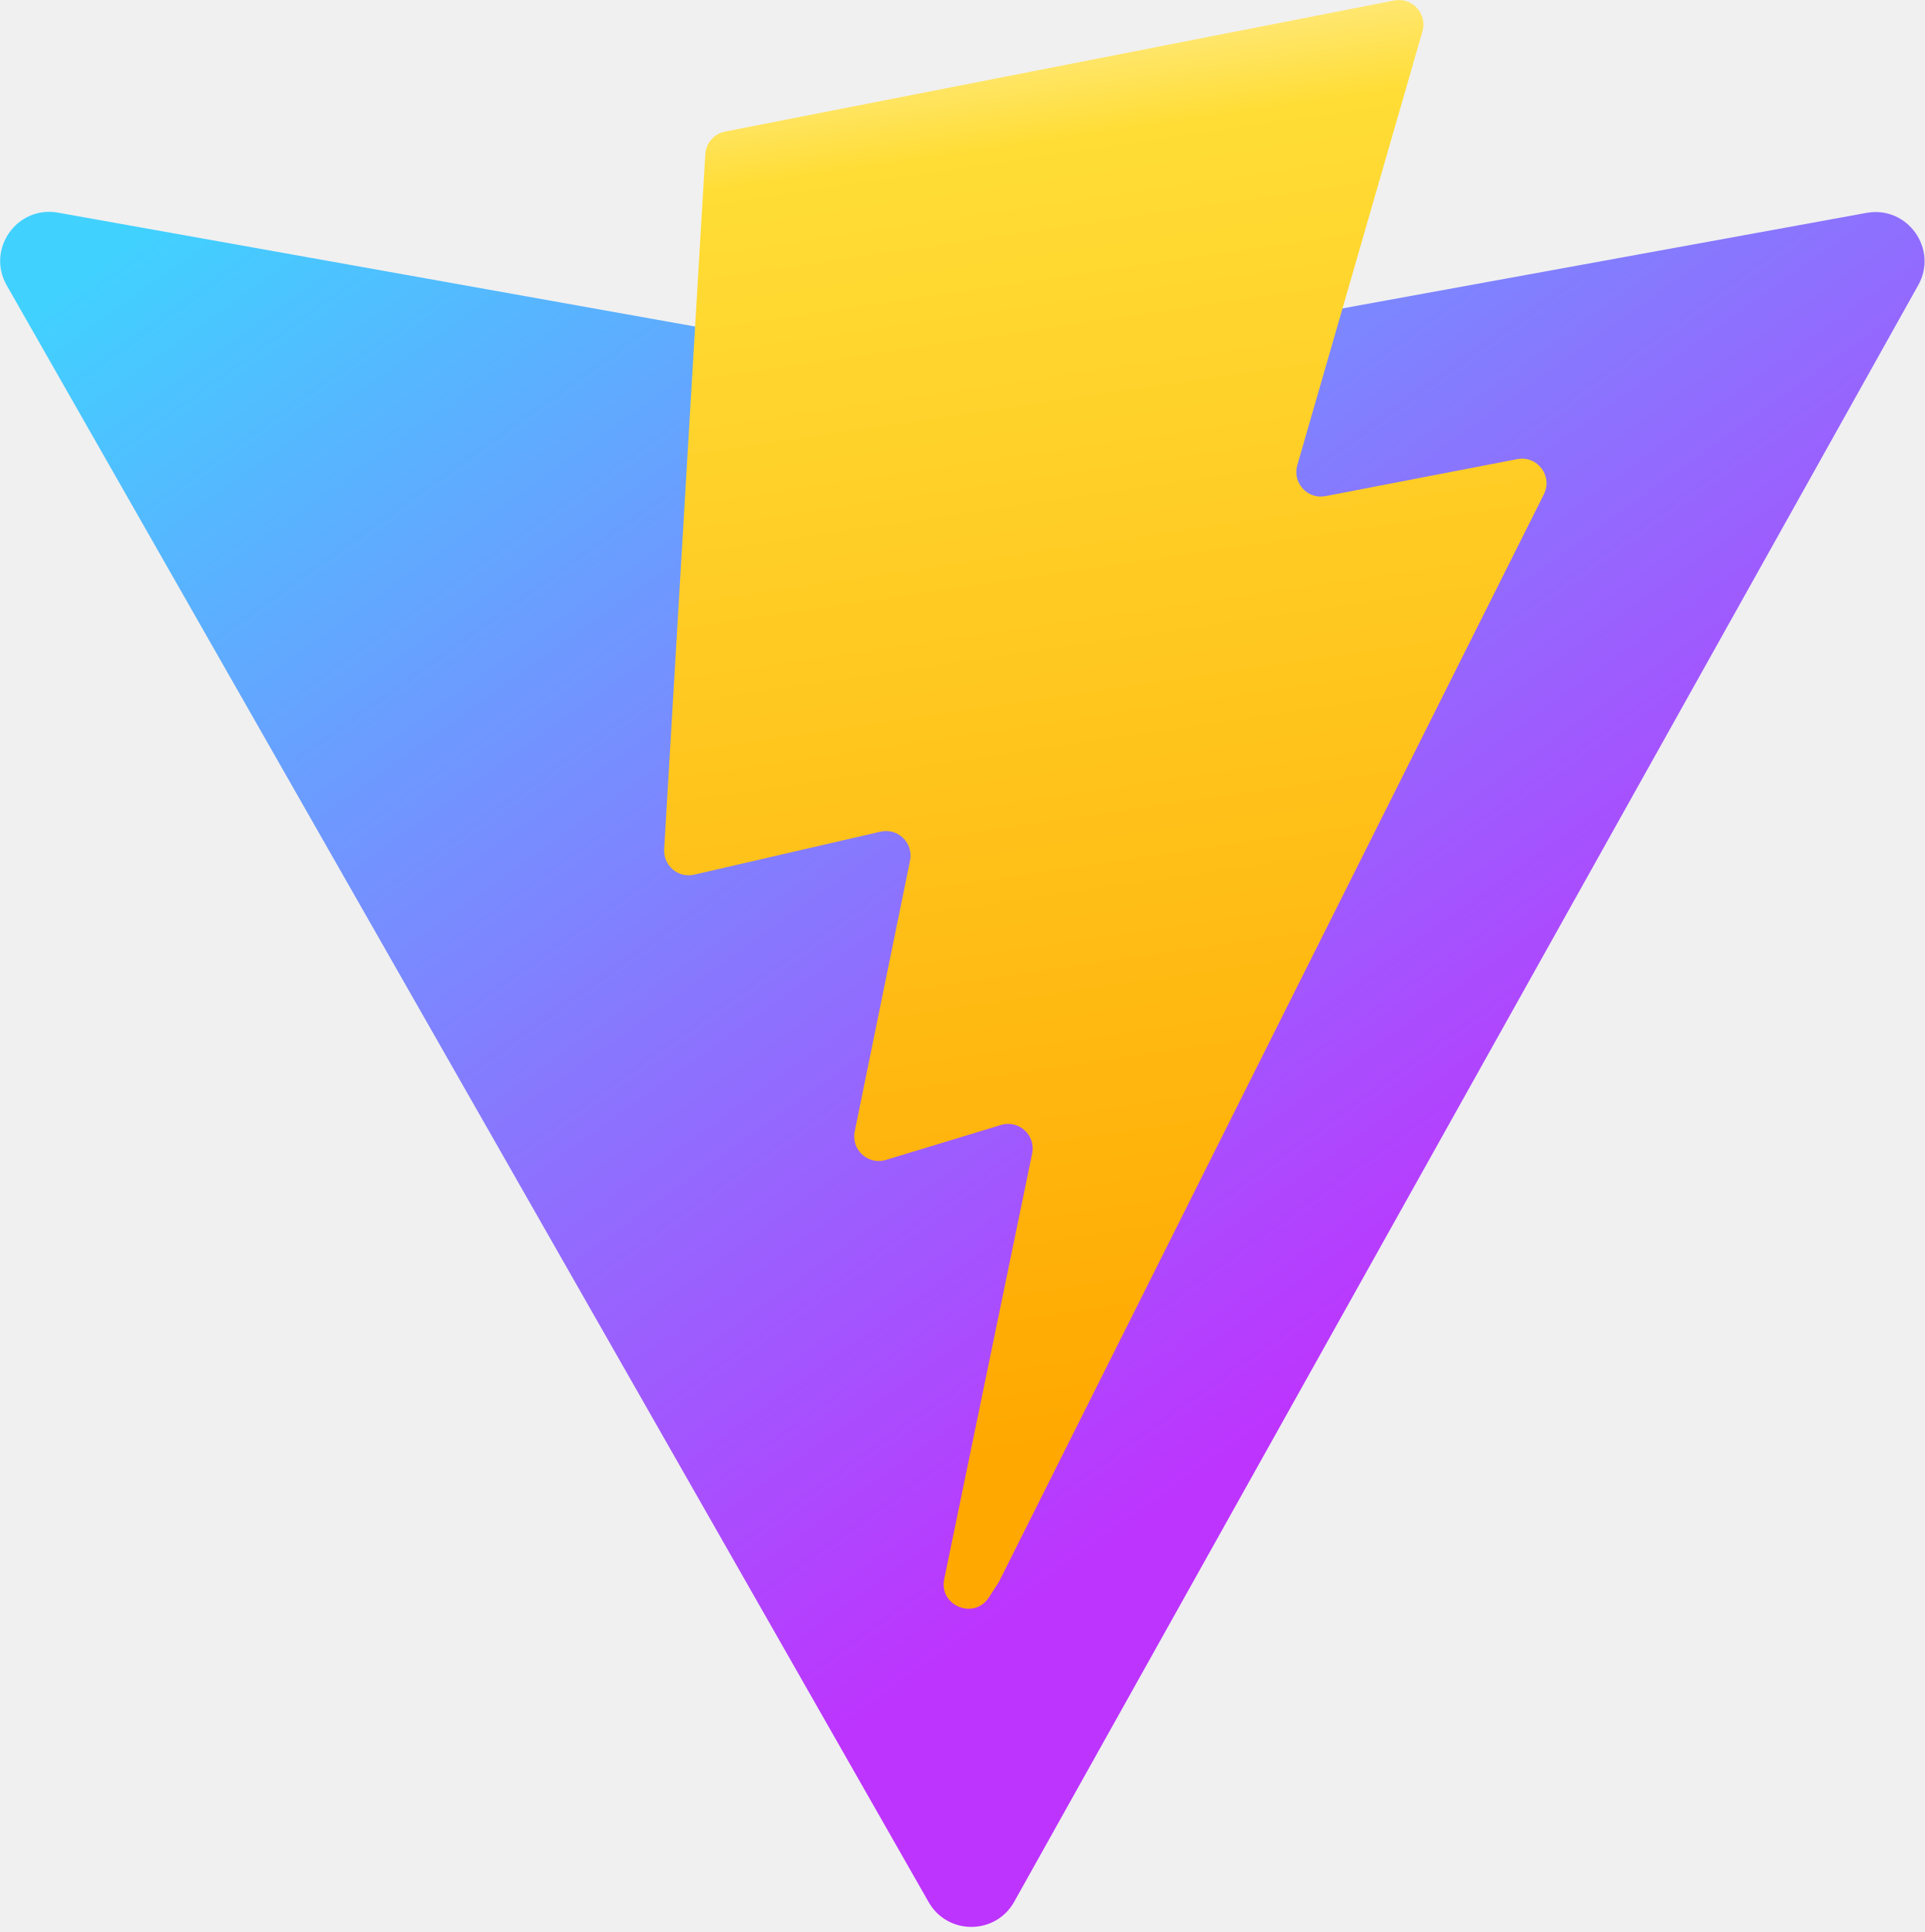
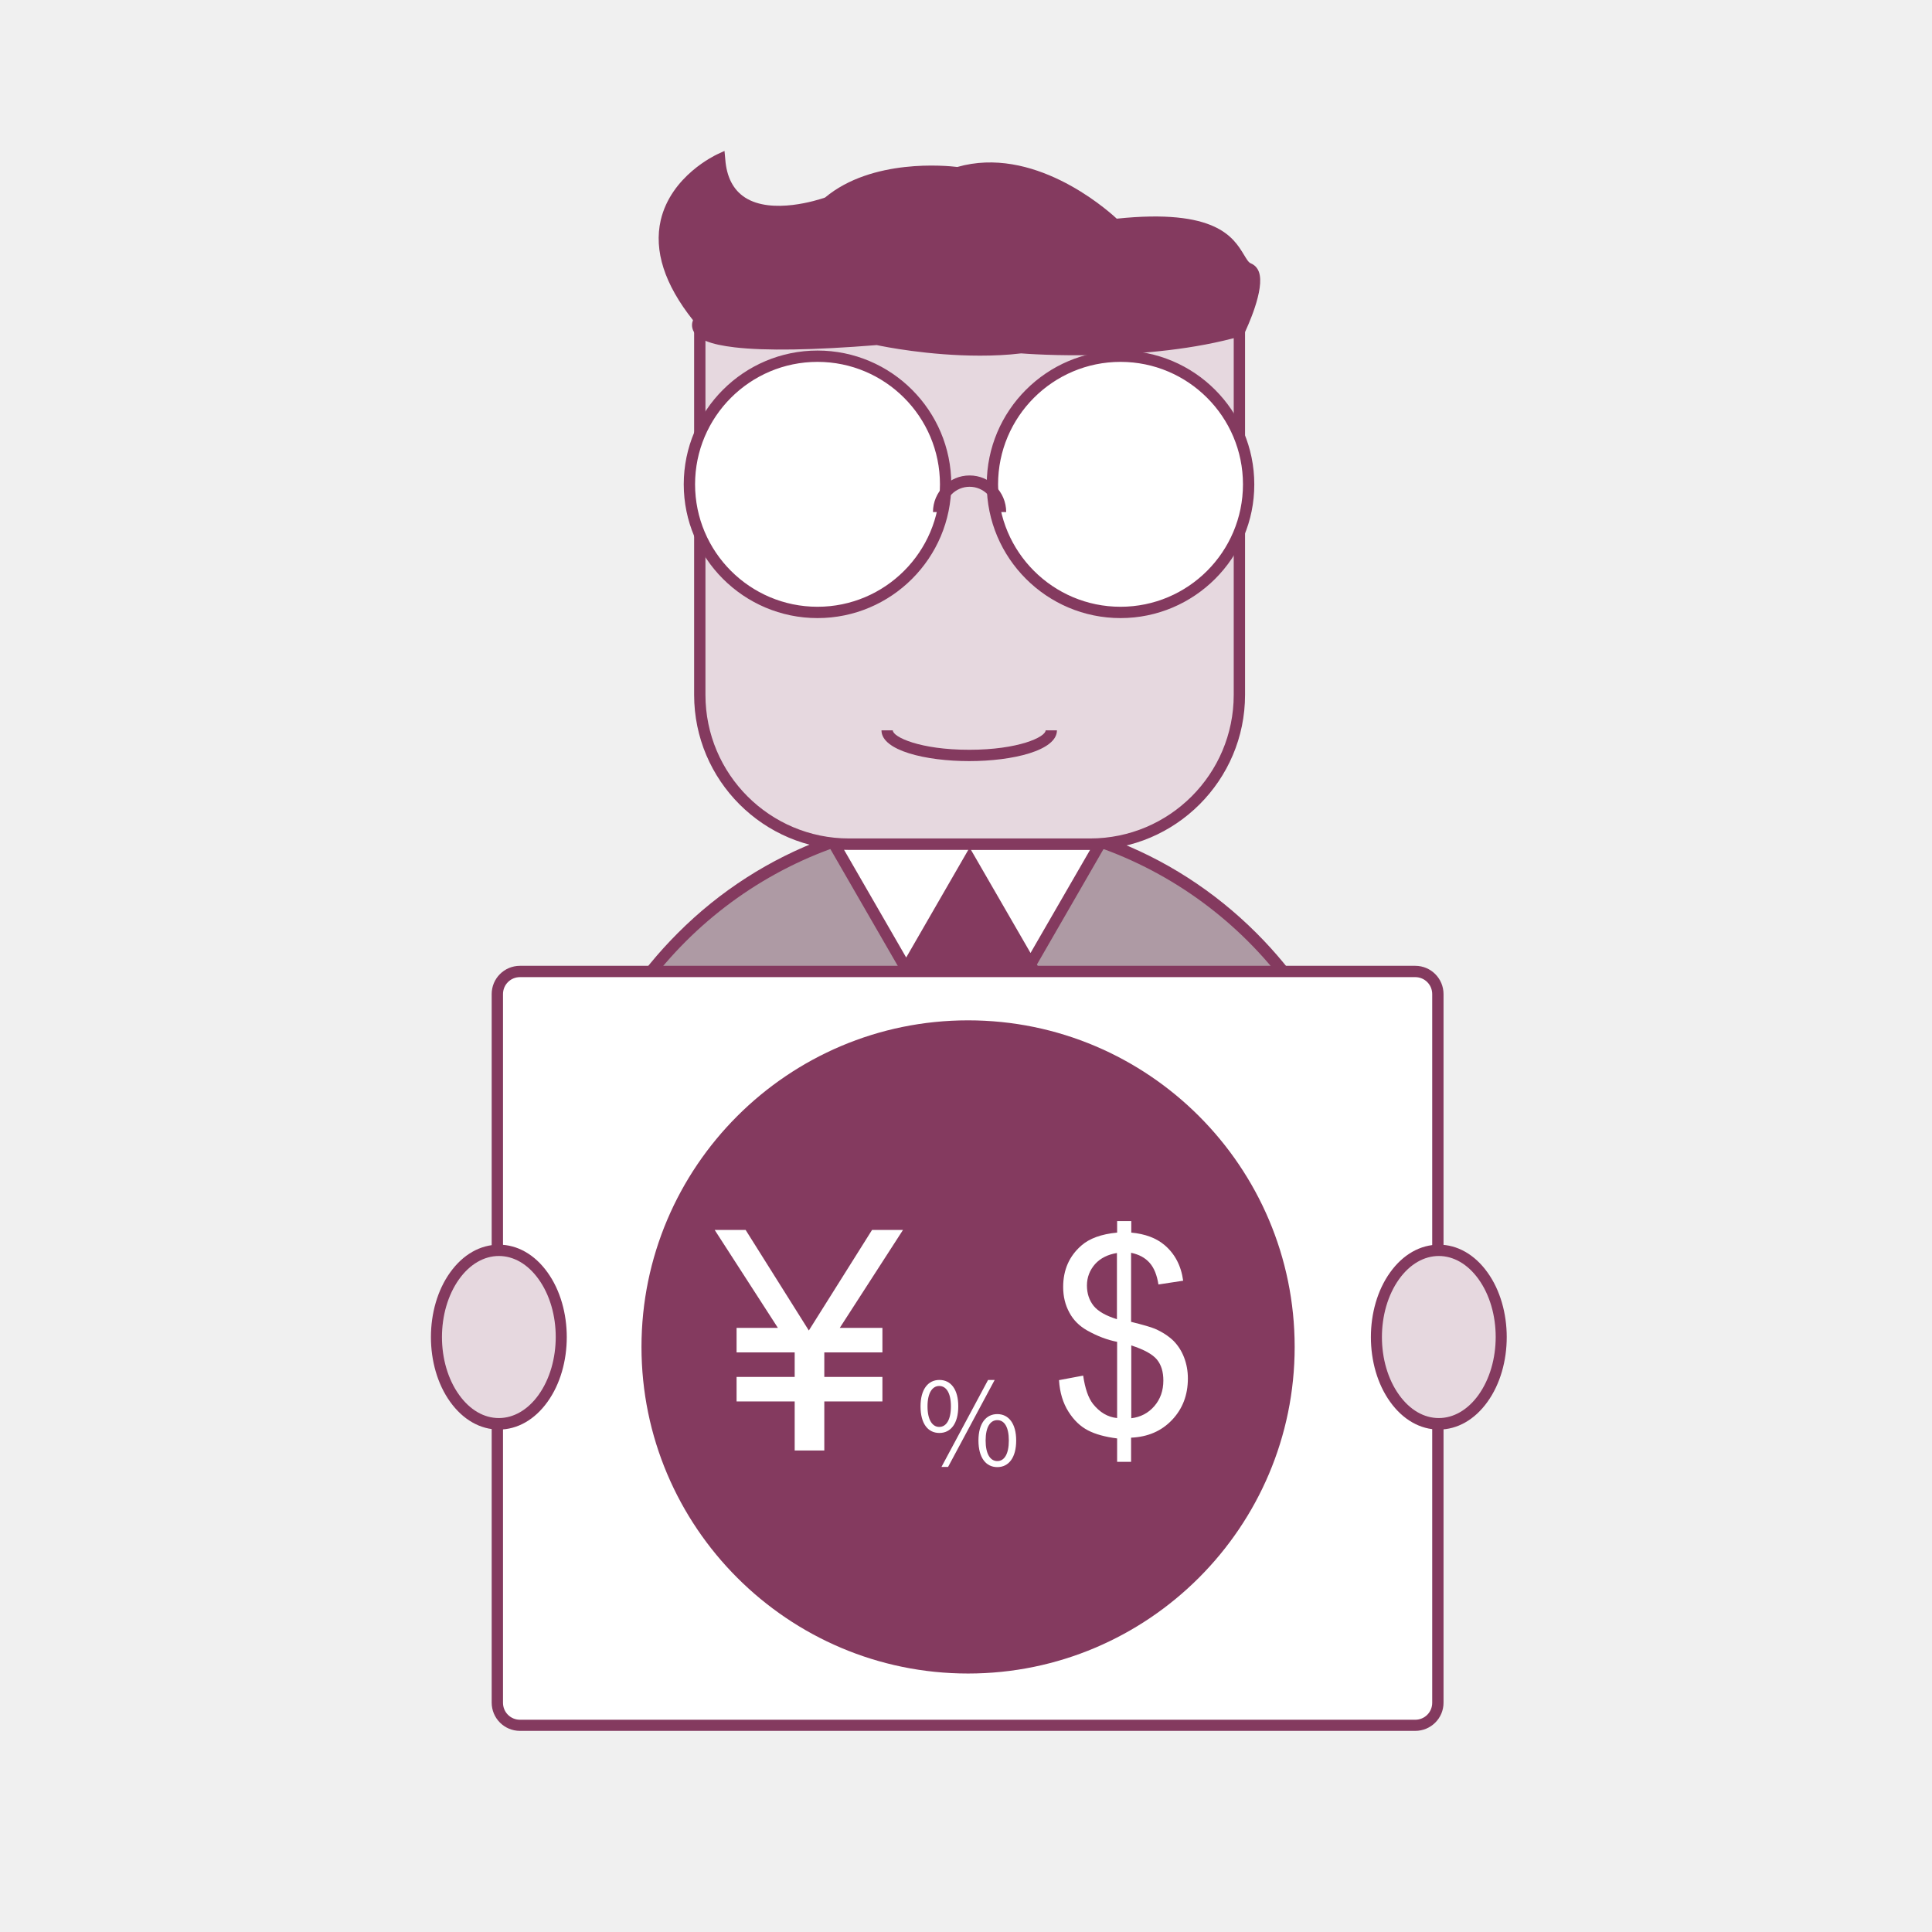
- <svg xmlns="http://www.w3.org/2000/svg" aria-hidden="true" role="img" class="iconify iconify--logos" width="31.88" height="32" preserveAspectRatio="xMidYMid meet" viewBox="0 0 256 257">
-   <defs>
-     <linearGradient id="IconifyId1813088fe1fbc01fb466" x1="-.828%" x2="57.636%" y1="7.652%" y2="78.411%">
-       <stop offset="0%" stop-color="#41D1FF" />
-       <stop offset="100%" stop-color="#BD34FE" />
-     </linearGradient>
-     <linearGradient id="IconifyId1813088fe1fbc01fb467" x1="43.376%" x2="50.316%" y1="2.242%" y2="89.03%">
-       <stop offset="0%" stop-color="#FFEA83" />
-       <stop offset="8.333%" stop-color="#FFDD35" />
-       <stop offset="100%" stop-color="#FFA800" />
-     </linearGradient>
-   </defs>
-   <path fill="url(#IconifyId1813088fe1fbc01fb466)" d="M255.153 37.938L134.897 252.976c-2.483 4.44-8.862 4.466-11.382.048L.875 37.958c-2.746-4.814 1.371-10.646 6.827-9.67l120.385 21.517a6.537 6.537 0 0 0 2.322-.004l117.867-21.483c5.438-.991 9.574 4.796 6.877 9.62Z" />
-   <path fill="url(#IconifyId1813088fe1fbc01fb467)" d="M185.432.063L96.44 17.501a3.268 3.268 0 0 0-2.634 3.014l-5.474 92.456a3.268 3.268 0 0 0 3.997 3.378l24.777-5.718c2.318-.535 4.413 1.507 3.936 3.838l-7.361 36.047c-.495 2.426 1.782 4.5 4.151 3.78l15.304-4.649c2.372-.72 4.652 1.36 4.15 3.788l-11.698 56.621c-.732 3.542 3.979 5.473 5.943 2.437l1.313-2.028l72.516-144.72c1.215-2.423-.88-5.186-3.54-4.672l-25.505 4.922c-2.396.462-4.435-1.77-3.759-4.114l16.646-57.705c.677-2.35-1.37-4.583-3.769-4.113Z" />
+ <svg xmlns="http://www.w3.org/2000/svg" width="800px" height="800px" viewBox="0 0 1024 1024" class="icon" version="1.1">
+   <path d="M512.5 648.1m-214 0a214 214 0 1 0 428 0 214 214 0 1 0-428 0Z" fill="#AE9AA4" />
+   <path d="M512.5 569.4l-70.4-122h140.8z" fill="#FFFFFF" />
+   <path d="M512.5 437.1c19 0 37.5 2.6 55.1 7.3H457.5c17.5-4.8 36-7.3 55-7.3z m22.5 87.3l-22.5 38.9-22.5-38.9h45z m-54.7-16.9l-33-57.2h66l-33 57.2z m34.3-57.1h63.2l-31.6 54.7-31.6-54.7z m-2.1 408.8c-116.4 0-211-94.7-211-211 0-90.9 57.8-168.6 138.6-198.2l36.7 63.6-6.3 10.9h12.6l29.4 50.9 29.4-50.9h15.4l-7.7-13.3 35.3-61.2c80.8 29.6 138.6 107.3 138.6 198.2 0 116.3-94.6 211-211 211zM666 494.6c-22.5-22.5-49-39.4-77.9-50.1l0.1-0.2h-0.5c-23.7-8.7-49.1-13.3-75.1-13.3-26 0-51.4 4.6-75.1 13.3h-0.5l0.1 0.2c-28.9 10.7-55.5 27.6-77.9 50.1-41 41-63.6 95.5-63.6 153.5s22.6 112.5 63.6 153.5 95.5 63.6 153.5 63.6 112.5-22.6 153.5-63.6 63.6-95.5 63.6-153.5S707 535.6 666 494.6z" fill="#843A5F" />
+   <path d="M370.9 174.6v193.7c0 43.5 35.6 79.1 79.1 79.1h127.8c43.5 0 79.1-35.6 79.1-79.1V174.6h-286z" fill="#E6D8DF" />
+   <path d="M577.8 450.4H450c-45.3 0-82.1-36.8-82.1-82.1V174.6h6v193.7c0 42 34.1 76.1 76.1 76.1h127.8c42 0 76.1-34.1 76.1-76.1V174.6h6v193.7c0 45.2-36.8 82.1-82.1 82.1z" fill="#843A5F" />
+   <path d="M433.3 256.7m-67.9 0a67.9 67.9 0 1 0 135.8 0 67.9 67.9 0 1 0-135.8 0Z" fill="#FFFFFF" />
+   <path d="M433.3 327.6c-39.1 0-70.9-31.8-70.9-70.9 0-39.1 31.8-70.9 70.9-70.9 39.1 0 70.9 31.8 70.9 70.9 0 39.1-31.8 70.9-70.9 70.9z m0-135.8c-35.8 0-64.9 29.1-64.9 64.9s29.1 64.9 64.9 64.9 64.9-29.1 64.9-64.9-29.1-64.9-64.9-64.9z" fill="#843A5F" />
+   <path d="M593.9 256.7m-67.9 0a67.9 67.9 0 1 0 135.8 0 67.9 67.9 0 1 0-135.8 0Z" fill="#FFFFFF" />
+   <path d="M593.9 327.6c-39.1 0-70.9-31.8-70.9-70.9 0-39.1 31.8-70.9 70.9-70.9 39.1 0 70.9 31.8 70.9 70.9 0.1 39.1-31.8 70.9-70.9 70.9z m0-135.8c-35.8 0-64.9 29.1-64.9 64.9s29.1 64.9 64.9 64.9 64.9-29.1 64.9-64.9-29.1-64.9-64.9-64.9z" fill="#843A5F" />
+   <path d="M533.3 271.4h-6c0-7.4-6-13.4-13.4-13.4s-13.4 6-13.4 13.4h-6c0-10.7 8.7-19.4 19.4-19.4s19.4 8.7 19.4 19.4zM513.7 403.4c-23.1 0-46.5-5.6-46.5-16.3h6c0 3.5 14.3 10.3 40.5 10.3s40.5-6.8 40.5-10.3h6c0 10.7-23.4 16.3-46.5 16.3zM667.2 144c-0.8-2.1-2.3-3.6-4.2-4.4-1.3-0.5-2.3-2.3-3.7-4.6-5.6-9.2-14.9-24.6-67.4-19.1-6.8-6.3-44.7-38.8-84.5-27.4-5.8-0.7-45.2-4.6-70.1 16.2-3.7 1.3-28.1 9.2-42.4 0-6.2-4-9.8-10.8-10.5-20.4L384 80l-3.9 1.8c-1 0.5-24.4 11.4-29.9 34.9-3.7 16.2 2 34 17.1 53-0.6 1.5-0.8 3.4 0.1 5.5 2.1 4.6 9.1 7.4 22 8.9 16.3 1.9 41.6 1.5 75.3-1.2 3.7 0.8 27.5 5.6 54.7 5.6 7.1 0 14.5-0.3 21.8-1.2 4.9 0.4 67.3 4.9 116.5-9.1l1.3-0.4 0.6-1.2c1.1-2.4 11.1-23.4 7.6-32.6z" fill="#843A5F" />
+   <path d="M750.1 914.4H275.6c-6.6 0-12-5.4-12-12V526.9c0-6.6 5.4-12 12-12h474.5c6.6 0 12 5.4 12 12v375.6c0 6.5-5.4 11.9-12 11.9z" fill="#FFFFFF" />
+   <path d="M750.1 917.4H275.6c-8.3 0-15-6.7-15-15V526.9c0-8.3 6.7-15 15-15h474.5c8.3 0 15 6.7 15 15v375.6c0 8.2-6.7 14.9-15 14.9zM275.6 517.9c-5 0-9 4-9 9v375.6c0 5 4 9 9 9h474.5c5 0 9-4 9-9V526.9c0-5-4-9-9-9H275.6z" fill="#843A5F" />
+   <path d="M287.8 741.2c-12.9 18-33.9 18-46.8 0-12.9-18-12.9-47.1 0-65 12.9-18 33.9-18 46.8 0 12.9 17.9 12.9 47 0 65z" fill="#E6D8DF" />
+   <path d="M264.4 757.7c-9.8 0-19-5.2-25.8-14.7-13.6-18.9-13.6-49.7 0-68.6 6.8-9.5 16-14.7 25.8-14.7s19 5.2 25.8 14.7c13.6 18.9 13.6 49.7 0 68.6-6.8 9.5-16 14.7-25.8 14.7z m0-92c-7.8 0-15.3 4.3-21 12.2-12.2 17-12.2 44.6 0 61.5 5.7 7.9 13.1 12.2 21 12.2 7.8 0 15.3-4.3 21-12.2 12.2-17 12.2-44.6 0-61.5-5.7-7.9-13.1-12.2-21-12.2z" fill="#843A5F" />
+   <path d="M786 741.2c-12.9 18-33.9 18-46.8 0-12.9-18-12.9-47.1 0-65 12.9-18 33.9-18 46.8 0 12.9 17.9 12.9 47 0 65z" fill="#E6D8DF" />
+   <path d="M762.6 757.7c-9.8 0-19-5.2-25.8-14.7-13.6-18.9-13.6-49.7 0-68.6 6.8-9.5 16-14.7 25.8-14.7s19 5.2 25.8 14.7c13.6 18.9 13.6 49.7 0 68.6-6.8 9.5-16 14.7-25.8 14.7z m0-92c-7.8 0-15.3 4.3-21 12.2-12.2 17-12.2 44.6 0 61.5 5.7 7.9 13.1 12.2 21 12.2 7.8 0 15.3-4.3 21-12.2 12.2-17 12.2-44.6 0-61.5-5.7-7.9-13.2-12.2-21-12.2z" fill="#843A5F" />
+   <path d="M513.1 540.8c-95.4 0-173.1 77.6-173.1 173.1 0 95.4 77.6 173.1 173.1 173.1 95.4 0 173.1-77.6 173.1-173.1s-77.6-173.1-173.1-173.1z" fill="#843A5F" />
+   <path d="M487.9 745.4c0-8.9 3.9-14 10-14s10 5 10 14-3.9 14.1-10 14.1c-6.2 0-10-5.1-10-14.1z m16.1 0c0-7.2-2.5-10.8-6.2-10.8-3.6 0-6.2 3.6-6.2 10.8 0 7.2 2.6 10.9 6.2 10.9 3.7 0 6.2-3.7 6.2-10.9z m19.7-14h3.5l-24.7 46.1H499l24.7-46.1z m-5.1 32.1c0-8.9 3.9-14 10-14 6 0 10 5 10 14s-3.9 14.1-10 14.1-10-5.1-10-14.1z m16.1 0c0-7.2-2.4-10.8-6.1-10.8-3.7 0-6.2 3.6-6.2 10.8 0 7.2 2.5 10.9 6.2 10.9s6.1-3.7 6.1-10.9zM378.8 651.9h16.4l33.5 53.3 33.5-53.3h16.4l-33.5 51.9h22.6v13h-30.8v13h30.8v13h-30.8v26h-15.7v-26h-30.8v-13h30.8v-13h-30.8v-13h21.9l-33.5-51.9zM592.1 775.1v-12.7c-6.3-0.8-11.5-2.2-15.5-4.3s-7.4-5.3-10.3-9.9c-2.9-4.6-4.6-10.1-5-16.7l12.8-2.4c1 6.8 2.7 11.8 5.2 15 3.6 4.5 7.8 7 12.8 7.5v-40.4c-5.2-1-10.5-3-16-6.1-4-2.3-7.2-5.4-9.3-9.4-2.2-4-3.3-8.5-3.3-13.6 0-9 3.2-16.3 9.6-21.9 4.3-3.8 10.6-6.1 19-6.9v-6.1h7.5v6.1c7.4 0.7 13.2 2.9 17.5 6.5 5.5 4.6 8.9 10.9 10 19l-13.1 2c-0.8-5-2.3-8.8-4.7-11.5-2.4-2.7-5.6-4.4-9.8-5.3v36.6c6.4 1.6 10.6 2.8 12.7 3.7 3.9 1.7 7.2 3.9 9.7 6.3 2.5 2.5 4.4 5.5 5.7 8.9 1.3 3.4 2 7.1 2 11.1 0 8.8-2.8 16.1-8.4 22-5.6 5.9-12.8 9-21.7 9.4v12.8h-7.4z m0-111c-4.9 0.8-8.8 2.7-11.7 5.9-2.8 3.2-4.3 7-4.3 11.3 0 4.3 1.2 7.9 3.6 10.9 2.4 2.9 6.5 5.2 12.3 7v-35.1z m7.5 87.6c4.9-0.6 9-2.7 12.2-6.4 3.2-3.7 4.8-8.2 4.8-13.6 0-4.6-1.1-8.3-3.4-11.1-2.3-2.8-6.8-5.3-13.6-7.5v38.6z" fill="#FFFFFF" />
</svg>
